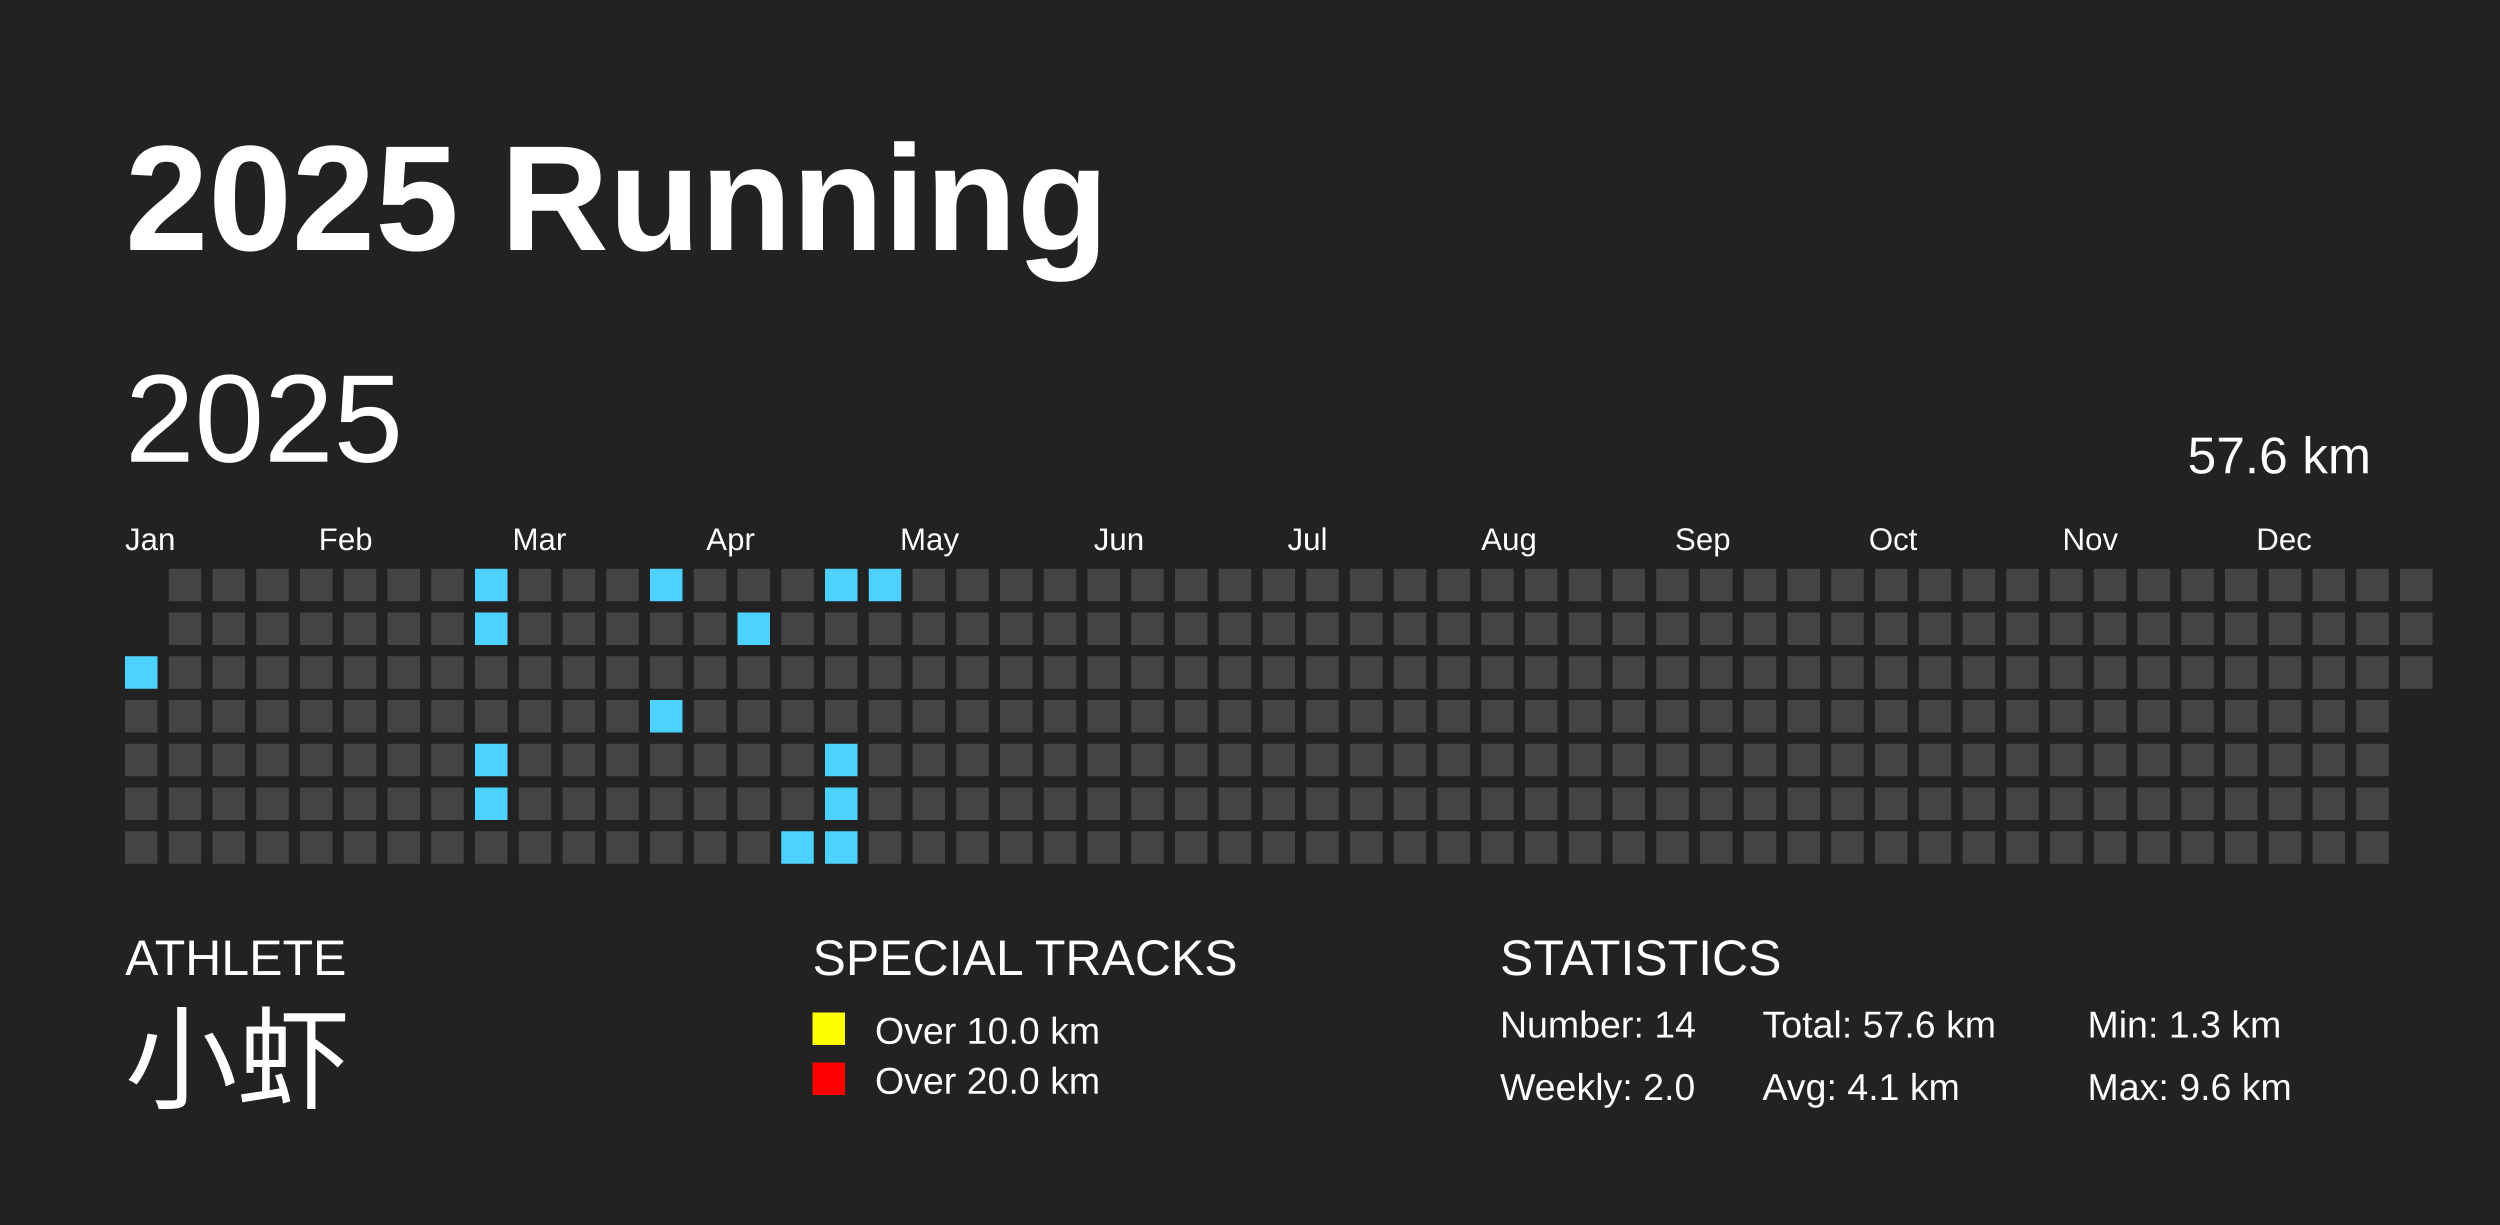
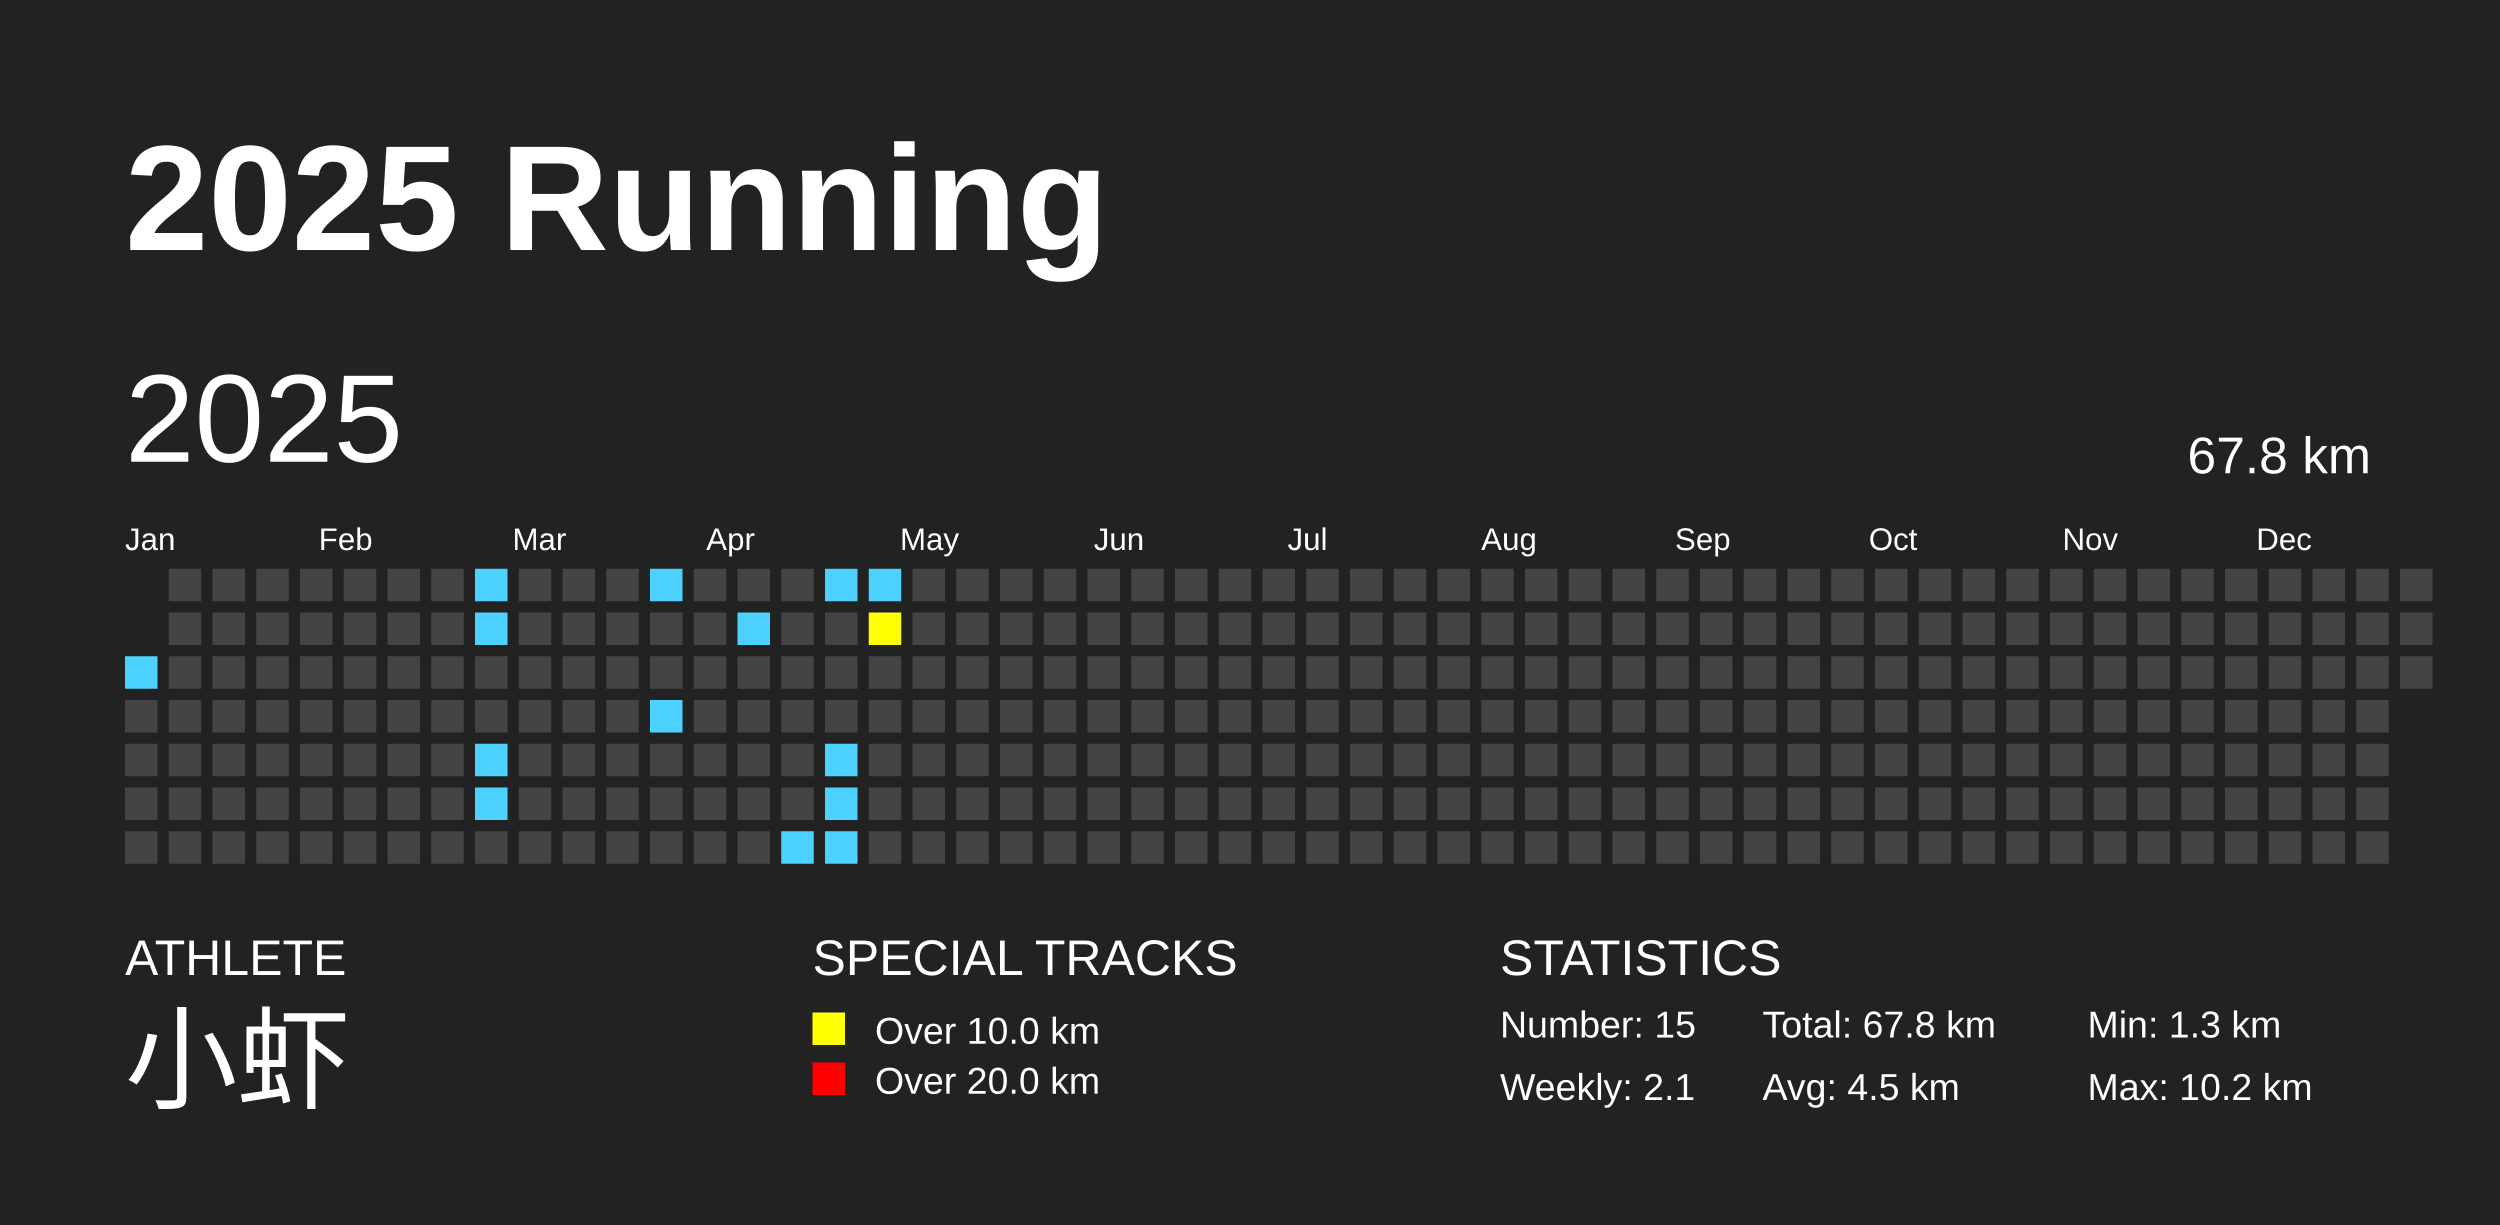
<svg xmlns="http://www.w3.org/2000/svg" baseProfile="full" height="98mm" version="1.1" viewBox="0,0,200,98" width="200mm">
  <defs />
  <rect fill="#222222" height="98" width="200" x="0" y="0" />
  <text fill="#FFFFFF" style="font-size:12px; font-family:Arial; font-weight:bold;" x="10" y="20">2025 Running</text>
  <text fill="#FFFFFF" style="font-size:4px; font-family:Arial" x="10" y="78">ATHLETE</text>
  <text fill="#FFFFFF" style="font-size:9px; font-family:Arial" x="10" y="88">小虾</text>
  <text fill="#FFFFFF" style="font-size:4px; font-family:Arial" x="65" y="78">SPECIAL TRACKS</text>
  <rect fill="yellow" height="2.6" width="2.6" x="65" y="81" />
  <text fill="#FFFFFF" style="font-size:3px; font-family:Arial" x="70" y="83.5">Over 10.0 km</text>
  <rect fill="red" height="2.6" width="2.6" x="65" y="85" />
  <text fill="#FFFFFF" style="font-size:3px; font-family:Arial" x="70" y="87.5">Over 20.0 km</text>
  <text fill="#FFFFFF" style="font-size:4px; font-family:Arial" x="120" y="78">STATISTICS</text>
-   <text fill="#FFFFFF" style="font-size:3px; font-family:Arial" x="120" y="83">Number: 14</text>
-   <text fill="#FFFFFF" style="font-size:3px; font-family:Arial" x="120" y="88">Weekly: 2.0</text>
-   <text fill="#FFFFFF" style="font-size:3px; font-family:Arial" x="141" y="83">Total: 57.6 km</text>
-   <text fill="#FFFFFF" style="font-size:3px; font-family:Arial" x="141" y="88">Avg: 4.1 km</text>
+   <text fill="#FFFFFF" style="font-size:3px; font-family:Arial" x="120" y="83">Number: 15</text>
+   <text fill="#FFFFFF" style="font-size:3px; font-family:Arial" x="120" y="88">Weekly: 2.1</text>
+   <text fill="#FFFFFF" style="font-size:3px; font-family:Arial" x="141" y="83">Total: 67.8 km</text>
+   <text fill="#FFFFFF" style="font-size:3px; font-family:Arial" x="141" y="88">Avg: 4.5 km</text>
  <text fill="#FFFFFF" style="font-size:3px; font-family:Arial" x="167" y="83">Min: 1.3 km</text>
-   <text fill="#FFFFFF" style="font-size:3px; font-family:Arial" x="167" y="88">Max: 9.6 km</text>
+   <text fill="#FFFFFF" style="font-size:3px; font-family:Arial" x="167" y="88">Max: 10.2 km</text>
  <text dominant-baseline="hanging" fill="#FFFFFF" style="font-size:10.0px; font-family:Arial;" x="10" y="30">2025</text>
-   <text dominant-baseline="hanging" fill="#FFFFFF" style="font-size:4.125px; font-family:Arial;" x="175" y="35">57.6 km</text>
+   <text dominant-baseline="hanging" fill="#FFFFFF" style="font-size:4.125px; font-family:Arial;" x="175" y="35">67.8 km</text>
  <text fill="#FFFFFF" style="font-size:2.5px; font-family:Arial" x="10.0" y="44">Jan</text>
  <text fill="#FFFFFF" style="font-size:2.5px; font-family:Arial" x="25.5" y="44">Feb</text>
  <text fill="#FFFFFF" style="font-size:2.5px; font-family:Arial" x="41.0" y="44">Mar</text>
  <text fill="#FFFFFF" style="font-size:2.5px; font-family:Arial" x="56.5" y="44">Apr</text>
  <text fill="#FFFFFF" style="font-size:2.5px; font-family:Arial" x="72.0" y="44">May</text>
  <text fill="#FFFFFF" style="font-size:2.5px; font-family:Arial" x="87.5" y="44">Jun</text>
  <text fill="#FFFFFF" style="font-size:2.5px; font-family:Arial" x="103.0" y="44">Jul</text>
  <text fill="#FFFFFF" style="font-size:2.5px; font-family:Arial" x="118.5" y="44">Aug</text>
  <text fill="#FFFFFF" style="font-size:2.5px; font-family:Arial" x="134.0" y="44">Sep</text>
  <text fill="#FFFFFF" style="font-size:2.5px; font-family:Arial" x="149.5" y="44">Oct</text>
  <text fill="#FFFFFF" style="font-size:2.5px; font-family:Arial" x="165.0" y="44">Nov</text>
  <text fill="#FFFFFF" style="font-size:2.5px; font-family:Arial" x="180.5" y="44">Dec</text>
  <rect fill="#4DD2FF" height="2.6" width="2.6" x="10.0" y="52.5" />
  <rect fill="#444444" height="2.6" width="2.6" x="10.0" y="56.0" />
  <rect fill="#444444" height="2.6" width="2.6" x="10.0" y="59.5" />
  <rect fill="#444444" height="2.6" width="2.6" x="10.0" y="63.0" />
  <rect fill="#444444" height="2.6" width="2.6" x="10.0" y="66.5" />
  <rect fill="#444444" height="2.6" width="2.6" x="13.5" y="45.5" />
  <rect fill="#444444" height="2.6" width="2.6" x="13.5" y="49.0" />
  <rect fill="#444444" height="2.6" width="2.6" x="13.5" y="52.5" />
  <rect fill="#444444" height="2.6" width="2.6" x="13.5" y="56.0" />
  <rect fill="#444444" height="2.6" width="2.6" x="13.5" y="59.5" />
  <rect fill="#444444" height="2.6" width="2.6" x="13.5" y="63.0" />
  <rect fill="#444444" height="2.6" width="2.6" x="13.5" y="66.5" />
  <rect fill="#444444" height="2.6" width="2.6" x="17.0" y="45.5" />
  <rect fill="#444444" height="2.6" width="2.6" x="17.0" y="49.0" />
  <rect fill="#444444" height="2.6" width="2.6" x="17.0" y="52.5" />
  <rect fill="#444444" height="2.6" width="2.6" x="17.0" y="56.0" />
  <rect fill="#444444" height="2.6" width="2.6" x="17.0" y="59.5" />
  <rect fill="#444444" height="2.6" width="2.6" x="17.0" y="63.0" />
  <rect fill="#444444" height="2.6" width="2.6" x="17.0" y="66.5" />
  <rect fill="#444444" height="2.6" width="2.6" x="20.5" y="45.5" />
  <rect fill="#444444" height="2.6" width="2.6" x="20.5" y="49.0" />
  <rect fill="#444444" height="2.6" width="2.6" x="20.5" y="52.5" />
  <rect fill="#444444" height="2.6" width="2.6" x="20.5" y="56.0" />
  <rect fill="#444444" height="2.6" width="2.6" x="20.5" y="59.5" />
  <rect fill="#444444" height="2.6" width="2.6" x="20.5" y="63.0" />
  <rect fill="#444444" height="2.6" width="2.6" x="20.5" y="66.5" />
  <rect fill="#444444" height="2.6" width="2.6" x="24.0" y="45.5" />
  <rect fill="#444444" height="2.6" width="2.6" x="24.0" y="49.0" />
  <rect fill="#444444" height="2.6" width="2.6" x="24.0" y="52.5" />
  <rect fill="#444444" height="2.6" width="2.6" x="24.0" y="56.0" />
  <rect fill="#444444" height="2.6" width="2.6" x="24.0" y="59.5" />
  <rect fill="#444444" height="2.6" width="2.6" x="24.0" y="63.0" />
  <rect fill="#444444" height="2.6" width="2.6" x="24.0" y="66.5" />
  <rect fill="#444444" height="2.6" width="2.6" x="27.5" y="45.5" />
  <rect fill="#444444" height="2.6" width="2.6" x="27.5" y="49.0" />
  <rect fill="#444444" height="2.6" width="2.6" x="27.5" y="52.5" />
  <rect fill="#444444" height="2.6" width="2.6" x="27.5" y="56.0" />
  <rect fill="#444444" height="2.6" width="2.6" x="27.5" y="59.5" />
  <rect fill="#444444" height="2.6" width="2.6" x="27.5" y="63.0" />
  <rect fill="#444444" height="2.6" width="2.6" x="27.5" y="66.5" />
  <rect fill="#444444" height="2.6" width="2.6" x="31.0" y="45.5" />
  <rect fill="#444444" height="2.6" width="2.6" x="31.0" y="49.0" />
  <rect fill="#444444" height="2.6" width="2.6" x="31.0" y="52.5" />
  <rect fill="#444444" height="2.6" width="2.6" x="31.0" y="56.0" />
  <rect fill="#444444" height="2.6" width="2.6" x="31.0" y="59.5" />
  <rect fill="#444444" height="2.6" width="2.6" x="31.0" y="63.0" />
  <rect fill="#444444" height="2.6" width="2.6" x="31.0" y="66.5" />
  <rect fill="#444444" height="2.6" width="2.6" x="34.5" y="45.5" />
  <rect fill="#444444" height="2.6" width="2.6" x="34.5" y="49.0" />
  <rect fill="#444444" height="2.6" width="2.6" x="34.5" y="52.5" />
  <rect fill="#444444" height="2.6" width="2.6" x="34.5" y="56.0" />
  <rect fill="#444444" height="2.6" width="2.6" x="34.5" y="59.5" />
  <rect fill="#444444" height="2.6" width="2.6" x="34.5" y="63.0" />
  <rect fill="#444444" height="2.6" width="2.6" x="34.5" y="66.5" />
  <rect fill="#4DD2FF" height="2.6" width="2.6" x="38.0" y="45.5" />
  <rect fill="#4DD2FF" height="2.6" width="2.6" x="38.0" y="49.0" />
  <rect fill="#444444" height="2.6" width="2.6" x="38.0" y="52.5" />
  <rect fill="#444444" height="2.6" width="2.6" x="38.0" y="56.0" />
  <rect fill="#4DD2FF" height="2.6" width="2.6" x="38.0" y="59.5" />
  <rect fill="#4DD2FF" height="2.6" width="2.6" x="38.0" y="63.0" />
  <rect fill="#444444" height="2.6" width="2.6" x="38.0" y="66.5" />
  <rect fill="#444444" height="2.6" width="2.6" x="41.5" y="45.5" />
  <rect fill="#444444" height="2.6" width="2.6" x="41.5" y="49.0" />
  <rect fill="#444444" height="2.6" width="2.6" x="41.5" y="52.5" />
  <rect fill="#444444" height="2.6" width="2.6" x="41.5" y="56.0" />
  <rect fill="#444444" height="2.6" width="2.6" x="41.5" y="59.5" />
  <rect fill="#444444" height="2.6" width="2.6" x="41.5" y="63.0" />
  <rect fill="#444444" height="2.6" width="2.6" x="41.5" y="66.5" />
  <rect fill="#444444" height="2.6" width="2.6" x="45.0" y="45.5" />
  <rect fill="#444444" height="2.6" width="2.6" x="45.0" y="49.0" />
  <rect fill="#444444" height="2.6" width="2.6" x="45.0" y="52.5" />
  <rect fill="#444444" height="2.6" width="2.6" x="45.0" y="56.0" />
  <rect fill="#444444" height="2.6" width="2.6" x="45.0" y="59.5" />
  <rect fill="#444444" height="2.6" width="2.6" x="45.0" y="63.0" />
  <rect fill="#444444" height="2.6" width="2.6" x="45.0" y="66.5" />
  <rect fill="#444444" height="2.6" width="2.6" x="48.5" y="45.5" />
  <rect fill="#444444" height="2.6" width="2.6" x="48.5" y="49.0" />
  <rect fill="#444444" height="2.6" width="2.6" x="48.5" y="52.5" />
  <rect fill="#444444" height="2.6" width="2.6" x="48.5" y="56.0" />
  <rect fill="#444444" height="2.6" width="2.6" x="48.5" y="59.5" />
  <rect fill="#444444" height="2.6" width="2.6" x="48.5" y="63.0" />
  <rect fill="#444444" height="2.6" width="2.6" x="48.5" y="66.5" />
  <rect fill="#4DD2FF" height="2.6" width="2.6" x="52.0" y="45.5" />
  <rect fill="#444444" height="2.6" width="2.6" x="52.0" y="49.0" />
  <rect fill="#444444" height="2.6" width="2.6" x="52.0" y="52.5" />
  <rect fill="#4DD2FF" height="2.6" width="2.6" x="52.0" y="56.0" />
  <rect fill="#444444" height="2.6" width="2.6" x="52.0" y="59.5" />
  <rect fill="#444444" height="2.6" width="2.6" x="52.0" y="63.0" />
  <rect fill="#444444" height="2.6" width="2.6" x="52.0" y="66.5" />
  <rect fill="#444444" height="2.6" width="2.6" x="55.5" y="45.5" />
  <rect fill="#444444" height="2.6" width="2.6" x="55.5" y="49.0" />
  <rect fill="#444444" height="2.6" width="2.6" x="55.5" y="52.5" />
  <rect fill="#444444" height="2.6" width="2.6" x="55.5" y="56.0" />
  <rect fill="#444444" height="2.6" width="2.6" x="55.5" y="59.5" />
  <rect fill="#444444" height="2.6" width="2.6" x="55.5" y="63.0" />
  <rect fill="#444444" height="2.6" width="2.6" x="55.5" y="66.5" />
  <rect fill="#444444" height="2.6" width="2.6" x="59.0" y="45.5" />
  <rect fill="#4DD2FF" height="2.6" width="2.6" x="59.0" y="49.0" />
  <rect fill="#444444" height="2.6" width="2.6" x="59.0" y="52.5" />
  <rect fill="#444444" height="2.6" width="2.6" x="59.0" y="56.0" />
  <rect fill="#444444" height="2.6" width="2.6" x="59.0" y="59.5" />
  <rect fill="#444444" height="2.6" width="2.6" x="59.0" y="63.0" />
  <rect fill="#444444" height="2.6" width="2.6" x="59.0" y="66.5" />
  <rect fill="#444444" height="2.6" width="2.6" x="62.5" y="45.5" />
  <rect fill="#444444" height="2.6" width="2.6" x="62.5" y="49.0" />
  <rect fill="#444444" height="2.6" width="2.6" x="62.5" y="52.5" />
  <rect fill="#444444" height="2.6" width="2.6" x="62.5" y="56.0" />
  <rect fill="#444444" height="2.6" width="2.6" x="62.5" y="59.5" />
  <rect fill="#444444" height="2.6" width="2.6" x="62.5" y="63.0" />
  <rect fill="#4DD2FF" height="2.6" width="2.6" x="62.5" y="66.5" />
  <rect fill="#4DD2FF" height="2.6" width="2.6" x="66.0" y="45.5" />
  <rect fill="#444444" height="2.6" width="2.6" x="66.0" y="49.0" />
  <rect fill="#444444" height="2.6" width="2.6" x="66.0" y="52.5" />
  <rect fill="#444444" height="2.6" width="2.6" x="66.0" y="56.0" />
  <rect fill="#4DD2FF" height="2.6" width="2.6" x="66.0" y="59.5" />
  <rect fill="#4DD2FF" height="2.6" width="2.6" x="66.0" y="63.0" />
  <rect fill="#4DD2FF" height="2.6" width="2.6" x="66.0" y="66.5" />
  <rect fill="#4DD2FF" height="2.6" width="2.6" x="69.5" y="45.5" />
-   <rect fill="#444444" height="2.6" width="2.6" x="69.5" y="49.0" />
+   <rect fill="yellow" height="2.6" width="2.6" x="69.5" y="49.0" />
  <rect fill="#444444" height="2.6" width="2.6" x="69.5" y="52.5" />
  <rect fill="#444444" height="2.6" width="2.6" x="69.5" y="56.0" />
  <rect fill="#444444" height="2.6" width="2.6" x="69.5" y="59.5" />
  <rect fill="#444444" height="2.6" width="2.6" x="69.5" y="63.0" />
  <rect fill="#444444" height="2.6" width="2.6" x="69.5" y="66.5" />
  <rect fill="#444444" height="2.6" width="2.6" x="73.0" y="45.5" />
  <rect fill="#444444" height="2.6" width="2.6" x="73.0" y="49.0" />
  <rect fill="#444444" height="2.6" width="2.6" x="73.0" y="52.5" />
  <rect fill="#444444" height="2.6" width="2.6" x="73.0" y="56.0" />
  <rect fill="#444444" height="2.6" width="2.6" x="73.0" y="59.5" />
  <rect fill="#444444" height="2.6" width="2.6" x="73.0" y="63.0" />
  <rect fill="#444444" height="2.6" width="2.6" x="73.0" y="66.5" />
  <rect fill="#444444" height="2.6" width="2.6" x="76.5" y="45.5" />
  <rect fill="#444444" height="2.6" width="2.6" x="76.5" y="49.0" />
  <rect fill="#444444" height="2.6" width="2.6" x="76.5" y="52.5" />
  <rect fill="#444444" height="2.6" width="2.6" x="76.5" y="56.0" />
  <rect fill="#444444" height="2.6" width="2.6" x="76.5" y="59.5" />
  <rect fill="#444444" height="2.6" width="2.6" x="76.5" y="63.0" />
  <rect fill="#444444" height="2.6" width="2.6" x="76.5" y="66.5" />
  <rect fill="#444444" height="2.6" width="2.6" x="80.0" y="45.5" />
  <rect fill="#444444" height="2.6" width="2.6" x="80.0" y="49.0" />
  <rect fill="#444444" height="2.6" width="2.6" x="80.0" y="52.5" />
  <rect fill="#444444" height="2.6" width="2.6" x="80.0" y="56.0" />
  <rect fill="#444444" height="2.6" width="2.6" x="80.0" y="59.5" />
  <rect fill="#444444" height="2.6" width="2.6" x="80.0" y="63.0" />
  <rect fill="#444444" height="2.6" width="2.6" x="80.0" y="66.5" />
  <rect fill="#444444" height="2.6" width="2.6" x="83.5" y="45.5" />
  <rect fill="#444444" height="2.6" width="2.6" x="83.5" y="49.0" />
  <rect fill="#444444" height="2.6" width="2.6" x="83.5" y="52.5" />
  <rect fill="#444444" height="2.6" width="2.6" x="83.5" y="56.0" />
  <rect fill="#444444" height="2.6" width="2.6" x="83.5" y="59.5" />
  <rect fill="#444444" height="2.6" width="2.6" x="83.5" y="63.0" />
  <rect fill="#444444" height="2.6" width="2.6" x="83.5" y="66.5" />
  <rect fill="#444444" height="2.6" width="2.6" x="87.0" y="45.5" />
  <rect fill="#444444" height="2.6" width="2.6" x="87.0" y="49.0" />
  <rect fill="#444444" height="2.6" width="2.6" x="87.0" y="52.5" />
  <rect fill="#444444" height="2.6" width="2.6" x="87.0" y="56.0" />
  <rect fill="#444444" height="2.6" width="2.6" x="87.0" y="59.5" />
  <rect fill="#444444" height="2.6" width="2.6" x="87.0" y="63.0" />
  <rect fill="#444444" height="2.6" width="2.6" x="87.0" y="66.5" />
  <rect fill="#444444" height="2.6" width="2.6" x="90.5" y="45.5" />
  <rect fill="#444444" height="2.6" width="2.6" x="90.5" y="49.0" />
  <rect fill="#444444" height="2.6" width="2.6" x="90.5" y="52.5" />
  <rect fill="#444444" height="2.6" width="2.6" x="90.5" y="56.0" />
  <rect fill="#444444" height="2.6" width="2.6" x="90.5" y="59.5" />
  <rect fill="#444444" height="2.6" width="2.6" x="90.5" y="63.0" />
  <rect fill="#444444" height="2.6" width="2.6" x="90.5" y="66.5" />
  <rect fill="#444444" height="2.6" width="2.6" x="94.0" y="45.5" />
  <rect fill="#444444" height="2.6" width="2.6" x="94.0" y="49.0" />
  <rect fill="#444444" height="2.6" width="2.6" x="94.0" y="52.5" />
  <rect fill="#444444" height="2.6" width="2.6" x="94.0" y="56.0" />
  <rect fill="#444444" height="2.6" width="2.6" x="94.0" y="59.5" />
  <rect fill="#444444" height="2.6" width="2.6" x="94.0" y="63.0" />
  <rect fill="#444444" height="2.6" width="2.6" x="94.0" y="66.5" />
  <rect fill="#444444" height="2.6" width="2.6" x="97.5" y="45.5" />
  <rect fill="#444444" height="2.6" width="2.6" x="97.5" y="49.0" />
  <rect fill="#444444" height="2.6" width="2.6" x="97.5" y="52.5" />
  <rect fill="#444444" height="2.6" width="2.6" x="97.5" y="56.0" />
  <rect fill="#444444" height="2.6" width="2.6" x="97.5" y="59.5" />
  <rect fill="#444444" height="2.6" width="2.6" x="97.5" y="63.0" />
  <rect fill="#444444" height="2.6" width="2.6" x="97.5" y="66.5" />
  <rect fill="#444444" height="2.6" width="2.6" x="101.0" y="45.5" />
  <rect fill="#444444" height="2.6" width="2.6" x="101.0" y="49.0" />
  <rect fill="#444444" height="2.6" width="2.6" x="101.0" y="52.5" />
  <rect fill="#444444" height="2.6" width="2.6" x="101.0" y="56.0" />
  <rect fill="#444444" height="2.6" width="2.6" x="101.0" y="59.5" />
  <rect fill="#444444" height="2.6" width="2.6" x="101.0" y="63.0" />
  <rect fill="#444444" height="2.6" width="2.6" x="101.0" y="66.5" />
  <rect fill="#444444" height="2.6" width="2.6" x="104.5" y="45.5" />
  <rect fill="#444444" height="2.6" width="2.6" x="104.5" y="49.0" />
  <rect fill="#444444" height="2.6" width="2.6" x="104.5" y="52.5" />
  <rect fill="#444444" height="2.6" width="2.6" x="104.5" y="56.0" />
  <rect fill="#444444" height="2.6" width="2.6" x="104.5" y="59.5" />
  <rect fill="#444444" height="2.6" width="2.6" x="104.5" y="63.0" />
  <rect fill="#444444" height="2.6" width="2.6" x="104.5" y="66.5" />
  <rect fill="#444444" height="2.6" width="2.6" x="108.0" y="45.5" />
  <rect fill="#444444" height="2.6" width="2.6" x="108.0" y="49.0" />
  <rect fill="#444444" height="2.6" width="2.6" x="108.0" y="52.5" />
  <rect fill="#444444" height="2.6" width="2.6" x="108.0" y="56.0" />
  <rect fill="#444444" height="2.6" width="2.6" x="108.0" y="59.5" />
  <rect fill="#444444" height="2.6" width="2.6" x="108.0" y="63.0" />
  <rect fill="#444444" height="2.6" width="2.6" x="108.0" y="66.5" />
  <rect fill="#444444" height="2.6" width="2.6" x="111.5" y="45.5" />
  <rect fill="#444444" height="2.6" width="2.6" x="111.5" y="49.0" />
  <rect fill="#444444" height="2.6" width="2.6" x="111.5" y="52.5" />
  <rect fill="#444444" height="2.6" width="2.6" x="111.5" y="56.0" />
  <rect fill="#444444" height="2.6" width="2.6" x="111.5" y="59.5" />
  <rect fill="#444444" height="2.6" width="2.6" x="111.5" y="63.0" />
  <rect fill="#444444" height="2.6" width="2.6" x="111.5" y="66.5" />
  <rect fill="#444444" height="2.6" width="2.6" x="115.0" y="45.5" />
  <rect fill="#444444" height="2.6" width="2.6" x="115.0" y="49.0" />
  <rect fill="#444444" height="2.6" width="2.6" x="115.0" y="52.5" />
  <rect fill="#444444" height="2.6" width="2.6" x="115.0" y="56.0" />
  <rect fill="#444444" height="2.6" width="2.6" x="115.0" y="59.5" />
  <rect fill="#444444" height="2.6" width="2.6" x="115.0" y="63.0" />
  <rect fill="#444444" height="2.6" width="2.6" x="115.0" y="66.5" />
  <rect fill="#444444" height="2.6" width="2.6" x="118.5" y="45.5" />
  <rect fill="#444444" height="2.6" width="2.6" x="118.5" y="49.0" />
  <rect fill="#444444" height="2.6" width="2.6" x="118.5" y="52.5" />
  <rect fill="#444444" height="2.6" width="2.6" x="118.5" y="56.0" />
  <rect fill="#444444" height="2.6" width="2.6" x="118.5" y="59.5" />
  <rect fill="#444444" height="2.6" width="2.6" x="118.5" y="63.0" />
  <rect fill="#444444" height="2.6" width="2.6" x="118.5" y="66.5" />
  <rect fill="#444444" height="2.6" width="2.6" x="122.0" y="45.5" />
  <rect fill="#444444" height="2.6" width="2.6" x="122.0" y="49.0" />
  <rect fill="#444444" height="2.6" width="2.6" x="122.0" y="52.5" />
  <rect fill="#444444" height="2.6" width="2.6" x="122.0" y="56.0" />
  <rect fill="#444444" height="2.6" width="2.6" x="122.0" y="59.5" />
  <rect fill="#444444" height="2.6" width="2.6" x="122.0" y="63.0" />
  <rect fill="#444444" height="2.6" width="2.6" x="122.0" y="66.5" />
  <rect fill="#444444" height="2.6" width="2.6" x="125.5" y="45.5" />
  <rect fill="#444444" height="2.6" width="2.6" x="125.5" y="49.0" />
  <rect fill="#444444" height="2.6" width="2.6" x="125.5" y="52.5" />
  <rect fill="#444444" height="2.6" width="2.6" x="125.5" y="56.0" />
  <rect fill="#444444" height="2.6" width="2.6" x="125.5" y="59.5" />
  <rect fill="#444444" height="2.6" width="2.6" x="125.5" y="63.0" />
  <rect fill="#444444" height="2.6" width="2.6" x="125.5" y="66.5" />
  <rect fill="#444444" height="2.6" width="2.6" x="129.0" y="45.5" />
  <rect fill="#444444" height="2.6" width="2.6" x="129.0" y="49.0" />
  <rect fill="#444444" height="2.6" width="2.6" x="129.0" y="52.5" />
  <rect fill="#444444" height="2.6" width="2.6" x="129.0" y="56.0" />
  <rect fill="#444444" height="2.6" width="2.6" x="129.0" y="59.5" />
  <rect fill="#444444" height="2.6" width="2.6" x="129.0" y="63.0" />
  <rect fill="#444444" height="2.6" width="2.6" x="129.0" y="66.5" />
  <rect fill="#444444" height="2.6" width="2.6" x="132.5" y="45.5" />
  <rect fill="#444444" height="2.6" width="2.6" x="132.5" y="49.0" />
  <rect fill="#444444" height="2.6" width="2.6" x="132.5" y="52.5" />
  <rect fill="#444444" height="2.6" width="2.6" x="132.5" y="56.0" />
  <rect fill="#444444" height="2.6" width="2.6" x="132.5" y="59.5" />
  <rect fill="#444444" height="2.6" width="2.6" x="132.5" y="63.0" />
  <rect fill="#444444" height="2.6" width="2.6" x="132.5" y="66.5" />
  <rect fill="#444444" height="2.6" width="2.6" x="136.0" y="45.5" />
  <rect fill="#444444" height="2.6" width="2.6" x="136.0" y="49.0" />
  <rect fill="#444444" height="2.6" width="2.6" x="136.0" y="52.5" />
  <rect fill="#444444" height="2.6" width="2.6" x="136.0" y="56.0" />
  <rect fill="#444444" height="2.6" width="2.6" x="136.0" y="59.5" />
  <rect fill="#444444" height="2.6" width="2.6" x="136.0" y="63.0" />
  <rect fill="#444444" height="2.6" width="2.6" x="136.0" y="66.5" />
  <rect fill="#444444" height="2.6" width="2.6" x="139.5" y="45.5" />
  <rect fill="#444444" height="2.6" width="2.6" x="139.5" y="49.0" />
  <rect fill="#444444" height="2.6" width="2.6" x="139.5" y="52.5" />
  <rect fill="#444444" height="2.6" width="2.6" x="139.5" y="56.0" />
  <rect fill="#444444" height="2.6" width="2.6" x="139.5" y="59.5" />
  <rect fill="#444444" height="2.6" width="2.6" x="139.5" y="63.0" />
  <rect fill="#444444" height="2.6" width="2.6" x="139.5" y="66.5" />
  <rect fill="#444444" height="2.6" width="2.6" x="143.0" y="45.5" />
  <rect fill="#444444" height="2.6" width="2.6" x="143.0" y="49.0" />
  <rect fill="#444444" height="2.6" width="2.6" x="143.0" y="52.5" />
  <rect fill="#444444" height="2.6" width="2.6" x="143.0" y="56.0" />
  <rect fill="#444444" height="2.6" width="2.6" x="143.0" y="59.5" />
  <rect fill="#444444" height="2.6" width="2.6" x="143.0" y="63.0" />
  <rect fill="#444444" height="2.6" width="2.6" x="143.0" y="66.5" />
  <rect fill="#444444" height="2.6" width="2.6" x="146.5" y="45.5" />
  <rect fill="#444444" height="2.6" width="2.6" x="146.5" y="49.0" />
  <rect fill="#444444" height="2.6" width="2.6" x="146.5" y="52.5" />
  <rect fill="#444444" height="2.6" width="2.6" x="146.5" y="56.0" />
  <rect fill="#444444" height="2.6" width="2.6" x="146.5" y="59.5" />
  <rect fill="#444444" height="2.6" width="2.6" x="146.5" y="63.0" />
  <rect fill="#444444" height="2.6" width="2.6" x="146.5" y="66.5" />
  <rect fill="#444444" height="2.6" width="2.6" x="150.0" y="45.5" />
  <rect fill="#444444" height="2.6" width="2.6" x="150.0" y="49.0" />
  <rect fill="#444444" height="2.6" width="2.6" x="150.0" y="52.5" />
  <rect fill="#444444" height="2.6" width="2.6" x="150.0" y="56.0" />
  <rect fill="#444444" height="2.6" width="2.6" x="150.0" y="59.5" />
  <rect fill="#444444" height="2.6" width="2.6" x="150.0" y="63.0" />
  <rect fill="#444444" height="2.6" width="2.6" x="150.0" y="66.5" />
  <rect fill="#444444" height="2.6" width="2.6" x="153.5" y="45.5" />
  <rect fill="#444444" height="2.6" width="2.6" x="153.5" y="49.0" />
  <rect fill="#444444" height="2.6" width="2.6" x="153.5" y="52.5" />
  <rect fill="#444444" height="2.6" width="2.6" x="153.5" y="56.0" />
  <rect fill="#444444" height="2.6" width="2.6" x="153.5" y="59.5" />
  <rect fill="#444444" height="2.6" width="2.6" x="153.5" y="63.0" />
  <rect fill="#444444" height="2.6" width="2.6" x="153.5" y="66.5" />
  <rect fill="#444444" height="2.6" width="2.6" x="157.0" y="45.5" />
  <rect fill="#444444" height="2.6" width="2.6" x="157.0" y="49.0" />
  <rect fill="#444444" height="2.6" width="2.6" x="157.0" y="52.5" />
  <rect fill="#444444" height="2.6" width="2.6" x="157.0" y="56.0" />
  <rect fill="#444444" height="2.6" width="2.6" x="157.0" y="59.5" />
  <rect fill="#444444" height="2.6" width="2.6" x="157.0" y="63.0" />
  <rect fill="#444444" height="2.6" width="2.6" x="157.0" y="66.5" />
  <rect fill="#444444" height="2.6" width="2.6" x="160.5" y="45.5" />
  <rect fill="#444444" height="2.6" width="2.6" x="160.5" y="49.0" />
  <rect fill="#444444" height="2.6" width="2.6" x="160.5" y="52.5" />
  <rect fill="#444444" height="2.6" width="2.6" x="160.5" y="56.0" />
  <rect fill="#444444" height="2.6" width="2.6" x="160.5" y="59.5" />
  <rect fill="#444444" height="2.6" width="2.6" x="160.5" y="63.0" />
  <rect fill="#444444" height="2.6" width="2.6" x="160.5" y="66.5" />
  <rect fill="#444444" height="2.6" width="2.6" x="164.0" y="45.5" />
  <rect fill="#444444" height="2.6" width="2.6" x="164.0" y="49.0" />
  <rect fill="#444444" height="2.6" width="2.6" x="164.0" y="52.5" />
  <rect fill="#444444" height="2.6" width="2.6" x="164.0" y="56.0" />
  <rect fill="#444444" height="2.6" width="2.6" x="164.0" y="59.5" />
  <rect fill="#444444" height="2.6" width="2.6" x="164.0" y="63.0" />
  <rect fill="#444444" height="2.6" width="2.6" x="164.0" y="66.5" />
  <rect fill="#444444" height="2.6" width="2.6" x="167.5" y="45.5" />
  <rect fill="#444444" height="2.6" width="2.6" x="167.5" y="49.0" />
  <rect fill="#444444" height="2.6" width="2.6" x="167.5" y="52.5" />
  <rect fill="#444444" height="2.6" width="2.6" x="167.5" y="56.0" />
  <rect fill="#444444" height="2.6" width="2.6" x="167.5" y="59.5" />
  <rect fill="#444444" height="2.6" width="2.6" x="167.5" y="63.0" />
  <rect fill="#444444" height="2.6" width="2.6" x="167.5" y="66.5" />
  <rect fill="#444444" height="2.6" width="2.6" x="171.0" y="45.5" />
  <rect fill="#444444" height="2.6" width="2.6" x="171.0" y="49.0" />
  <rect fill="#444444" height="2.6" width="2.6" x="171.0" y="52.5" />
  <rect fill="#444444" height="2.6" width="2.6" x="171.0" y="56.0" />
  <rect fill="#444444" height="2.6" width="2.6" x="171.0" y="59.5" />
  <rect fill="#444444" height="2.6" width="2.6" x="171.0" y="63.0" />
  <rect fill="#444444" height="2.6" width="2.6" x="171.0" y="66.5" />
  <rect fill="#444444" height="2.6" width="2.6" x="174.5" y="45.5" />
  <rect fill="#444444" height="2.6" width="2.6" x="174.5" y="49.0" />
  <rect fill="#444444" height="2.6" width="2.6" x="174.5" y="52.5" />
  <rect fill="#444444" height="2.6" width="2.6" x="174.5" y="56.0" />
  <rect fill="#444444" height="2.6" width="2.6" x="174.5" y="59.5" />
  <rect fill="#444444" height="2.6" width="2.6" x="174.5" y="63.0" />
  <rect fill="#444444" height="2.6" width="2.6" x="174.5" y="66.5" />
  <rect fill="#444444" height="2.6" width="2.6" x="178.0" y="45.5" />
  <rect fill="#444444" height="2.6" width="2.6" x="178.0" y="49.0" />
  <rect fill="#444444" height="2.6" width="2.6" x="178.0" y="52.5" />
  <rect fill="#444444" height="2.6" width="2.6" x="178.0" y="56.0" />
  <rect fill="#444444" height="2.6" width="2.6" x="178.0" y="59.5" />
  <rect fill="#444444" height="2.6" width="2.6" x="178.0" y="63.0" />
  <rect fill="#444444" height="2.6" width="2.6" x="178.0" y="66.5" />
  <rect fill="#444444" height="2.6" width="2.6" x="181.5" y="45.5" />
  <rect fill="#444444" height="2.6" width="2.6" x="181.5" y="49.0" />
  <rect fill="#444444" height="2.6" width="2.6" x="181.5" y="52.5" />
  <rect fill="#444444" height="2.6" width="2.6" x="181.5" y="56.0" />
  <rect fill="#444444" height="2.6" width="2.6" x="181.5" y="59.5" />
  <rect fill="#444444" height="2.6" width="2.6" x="181.5" y="63.0" />
  <rect fill="#444444" height="2.6" width="2.6" x="181.5" y="66.5" />
  <rect fill="#444444" height="2.6" width="2.6" x="185.0" y="45.5" />
  <rect fill="#444444" height="2.6" width="2.6" x="185.0" y="49.0" />
  <rect fill="#444444" height="2.6" width="2.6" x="185.0" y="52.5" />
  <rect fill="#444444" height="2.6" width="2.6" x="185.0" y="56.0" />
  <rect fill="#444444" height="2.6" width="2.6" x="185.0" y="59.5" />
  <rect fill="#444444" height="2.6" width="2.6" x="185.0" y="63.0" />
  <rect fill="#444444" height="2.6" width="2.6" x="185.0" y="66.5" />
  <rect fill="#444444" height="2.6" width="2.6" x="188.5" y="45.5" />
  <rect fill="#444444" height="2.6" width="2.6" x="188.5" y="49.0" />
  <rect fill="#444444" height="2.6" width="2.6" x="188.5" y="52.5" />
  <rect fill="#444444" height="2.6" width="2.6" x="188.5" y="56.0" />
  <rect fill="#444444" height="2.6" width="2.6" x="188.5" y="59.5" />
  <rect fill="#444444" height="2.6" width="2.6" x="188.5" y="63.0" />
  <rect fill="#444444" height="2.6" width="2.6" x="188.5" y="66.5" />
  <rect fill="#444444" height="2.6" width="2.6" x="192.0" y="45.5" />
  <rect fill="#444444" height="2.6" width="2.6" x="192.0" y="49.0" />
  <rect fill="#444444" height="2.6" width="2.6" x="192.0" y="52.5" />
</svg>
